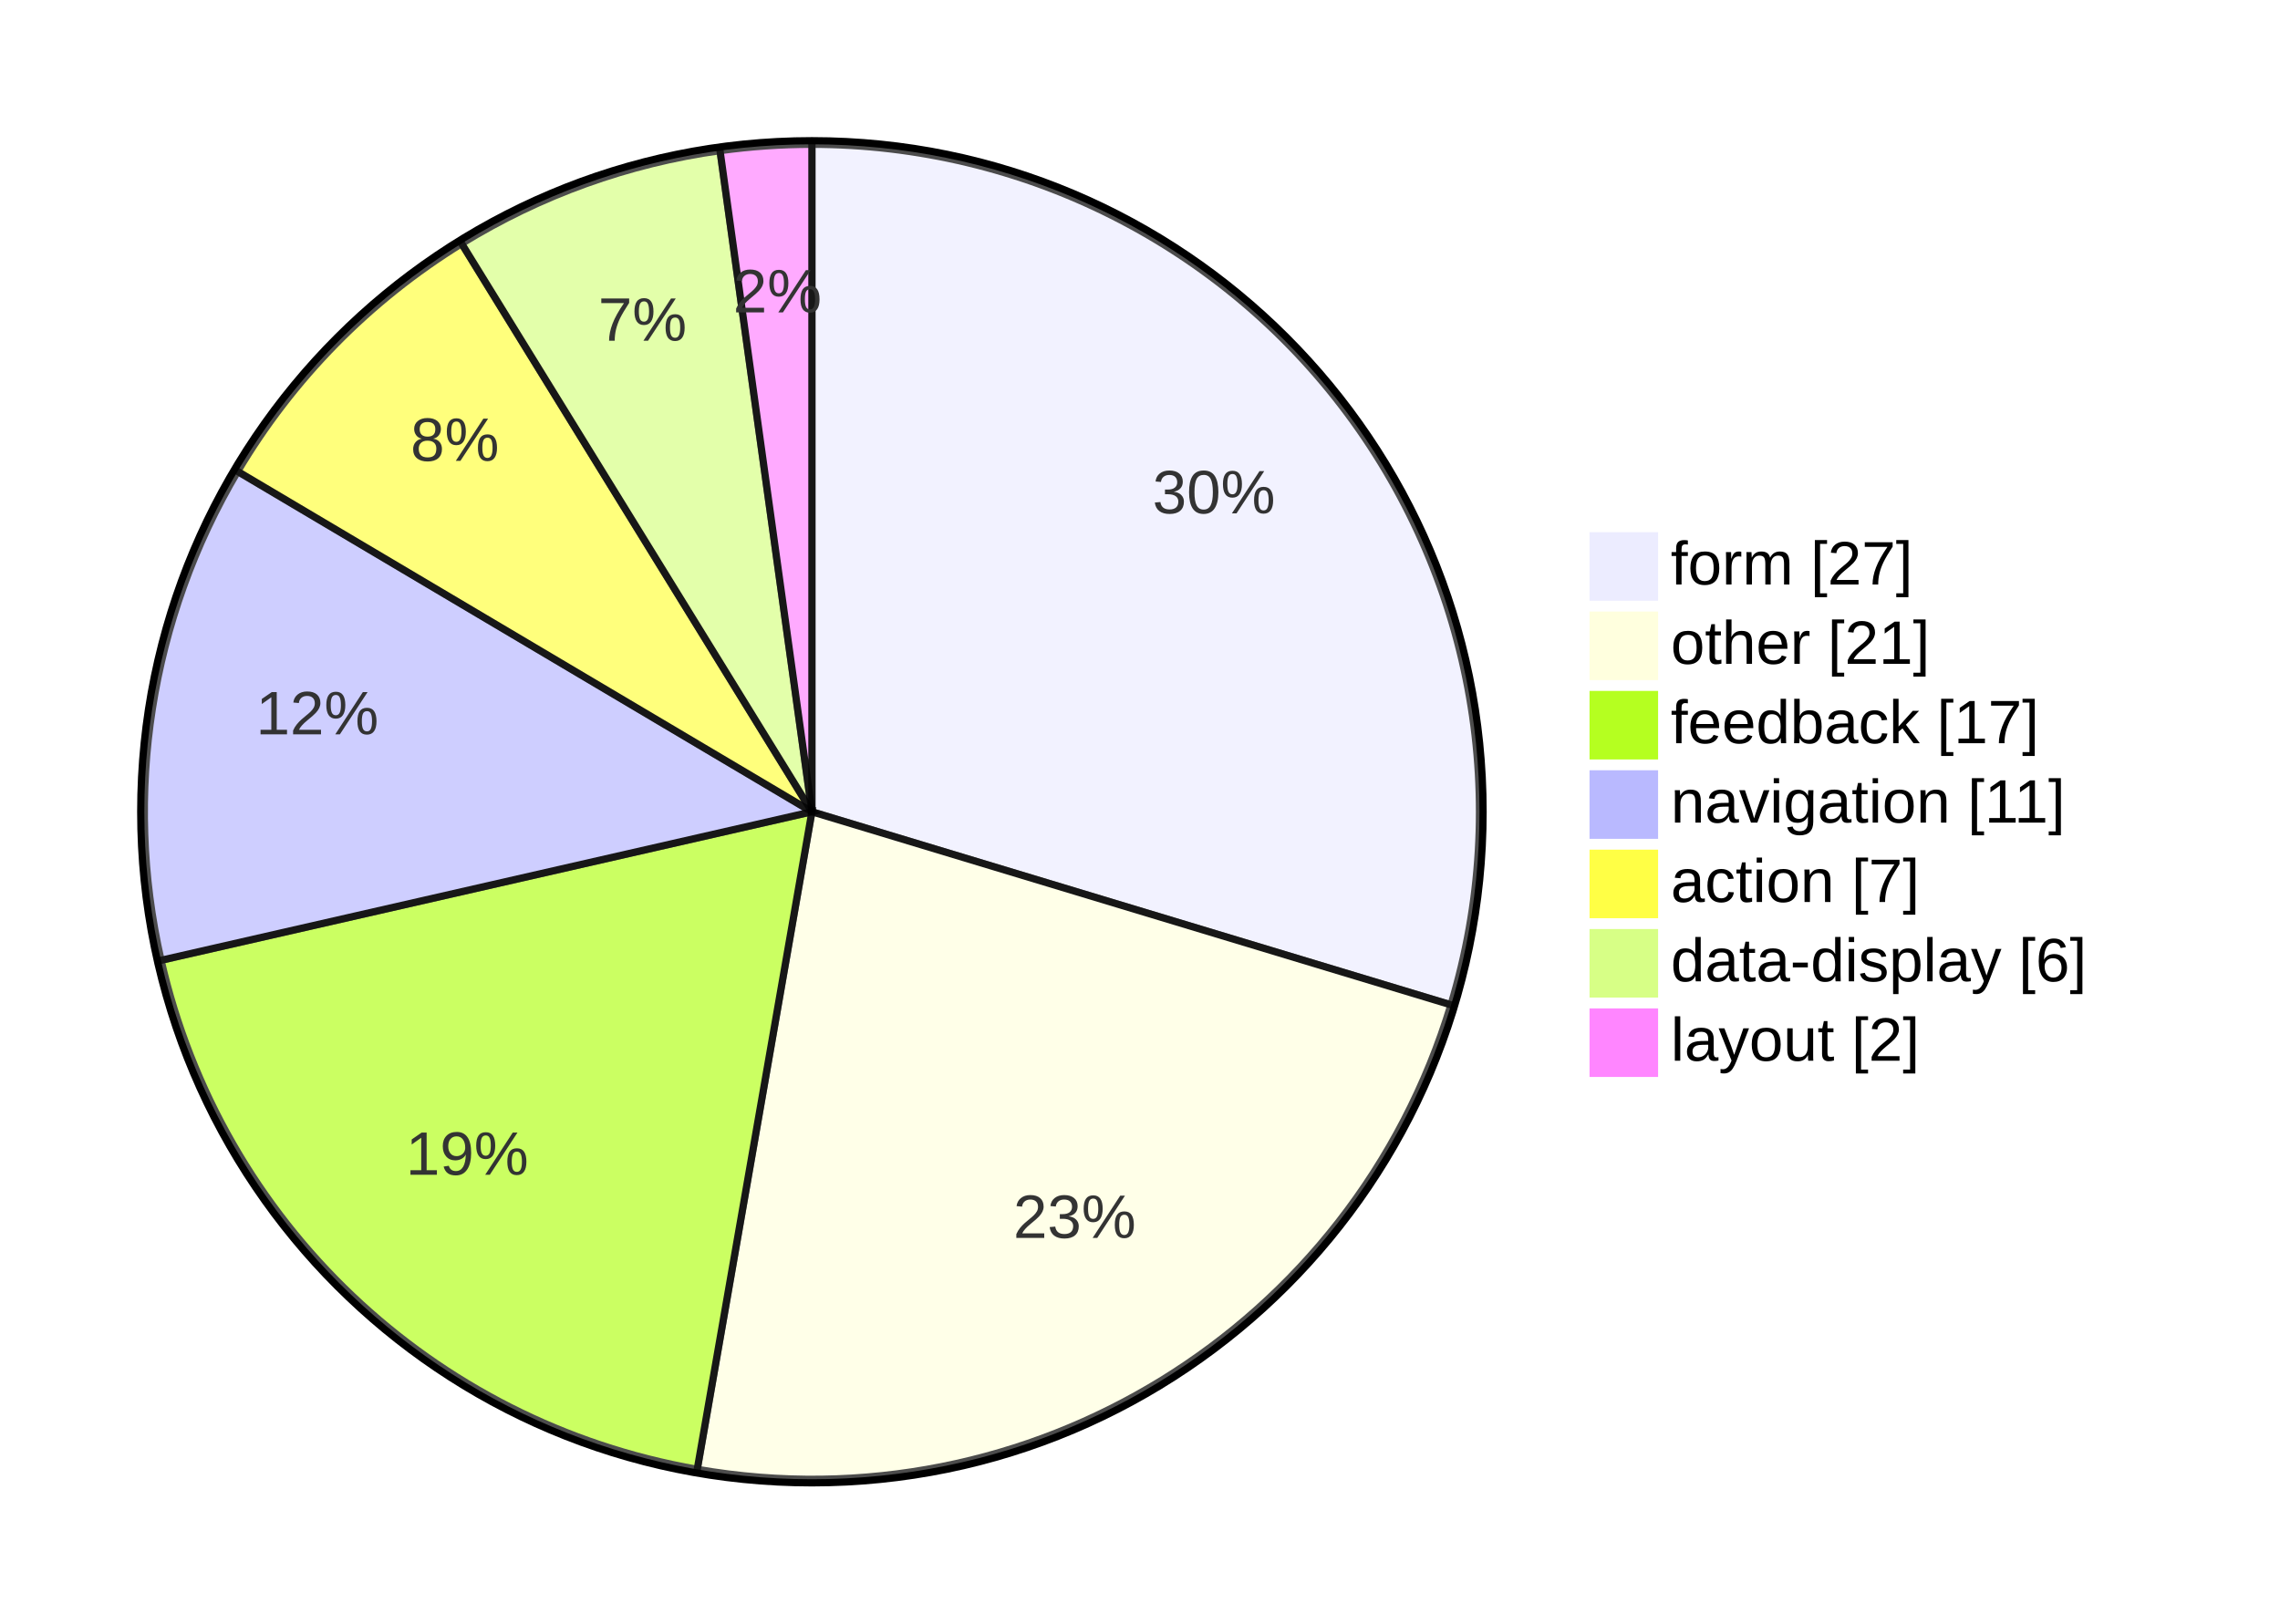
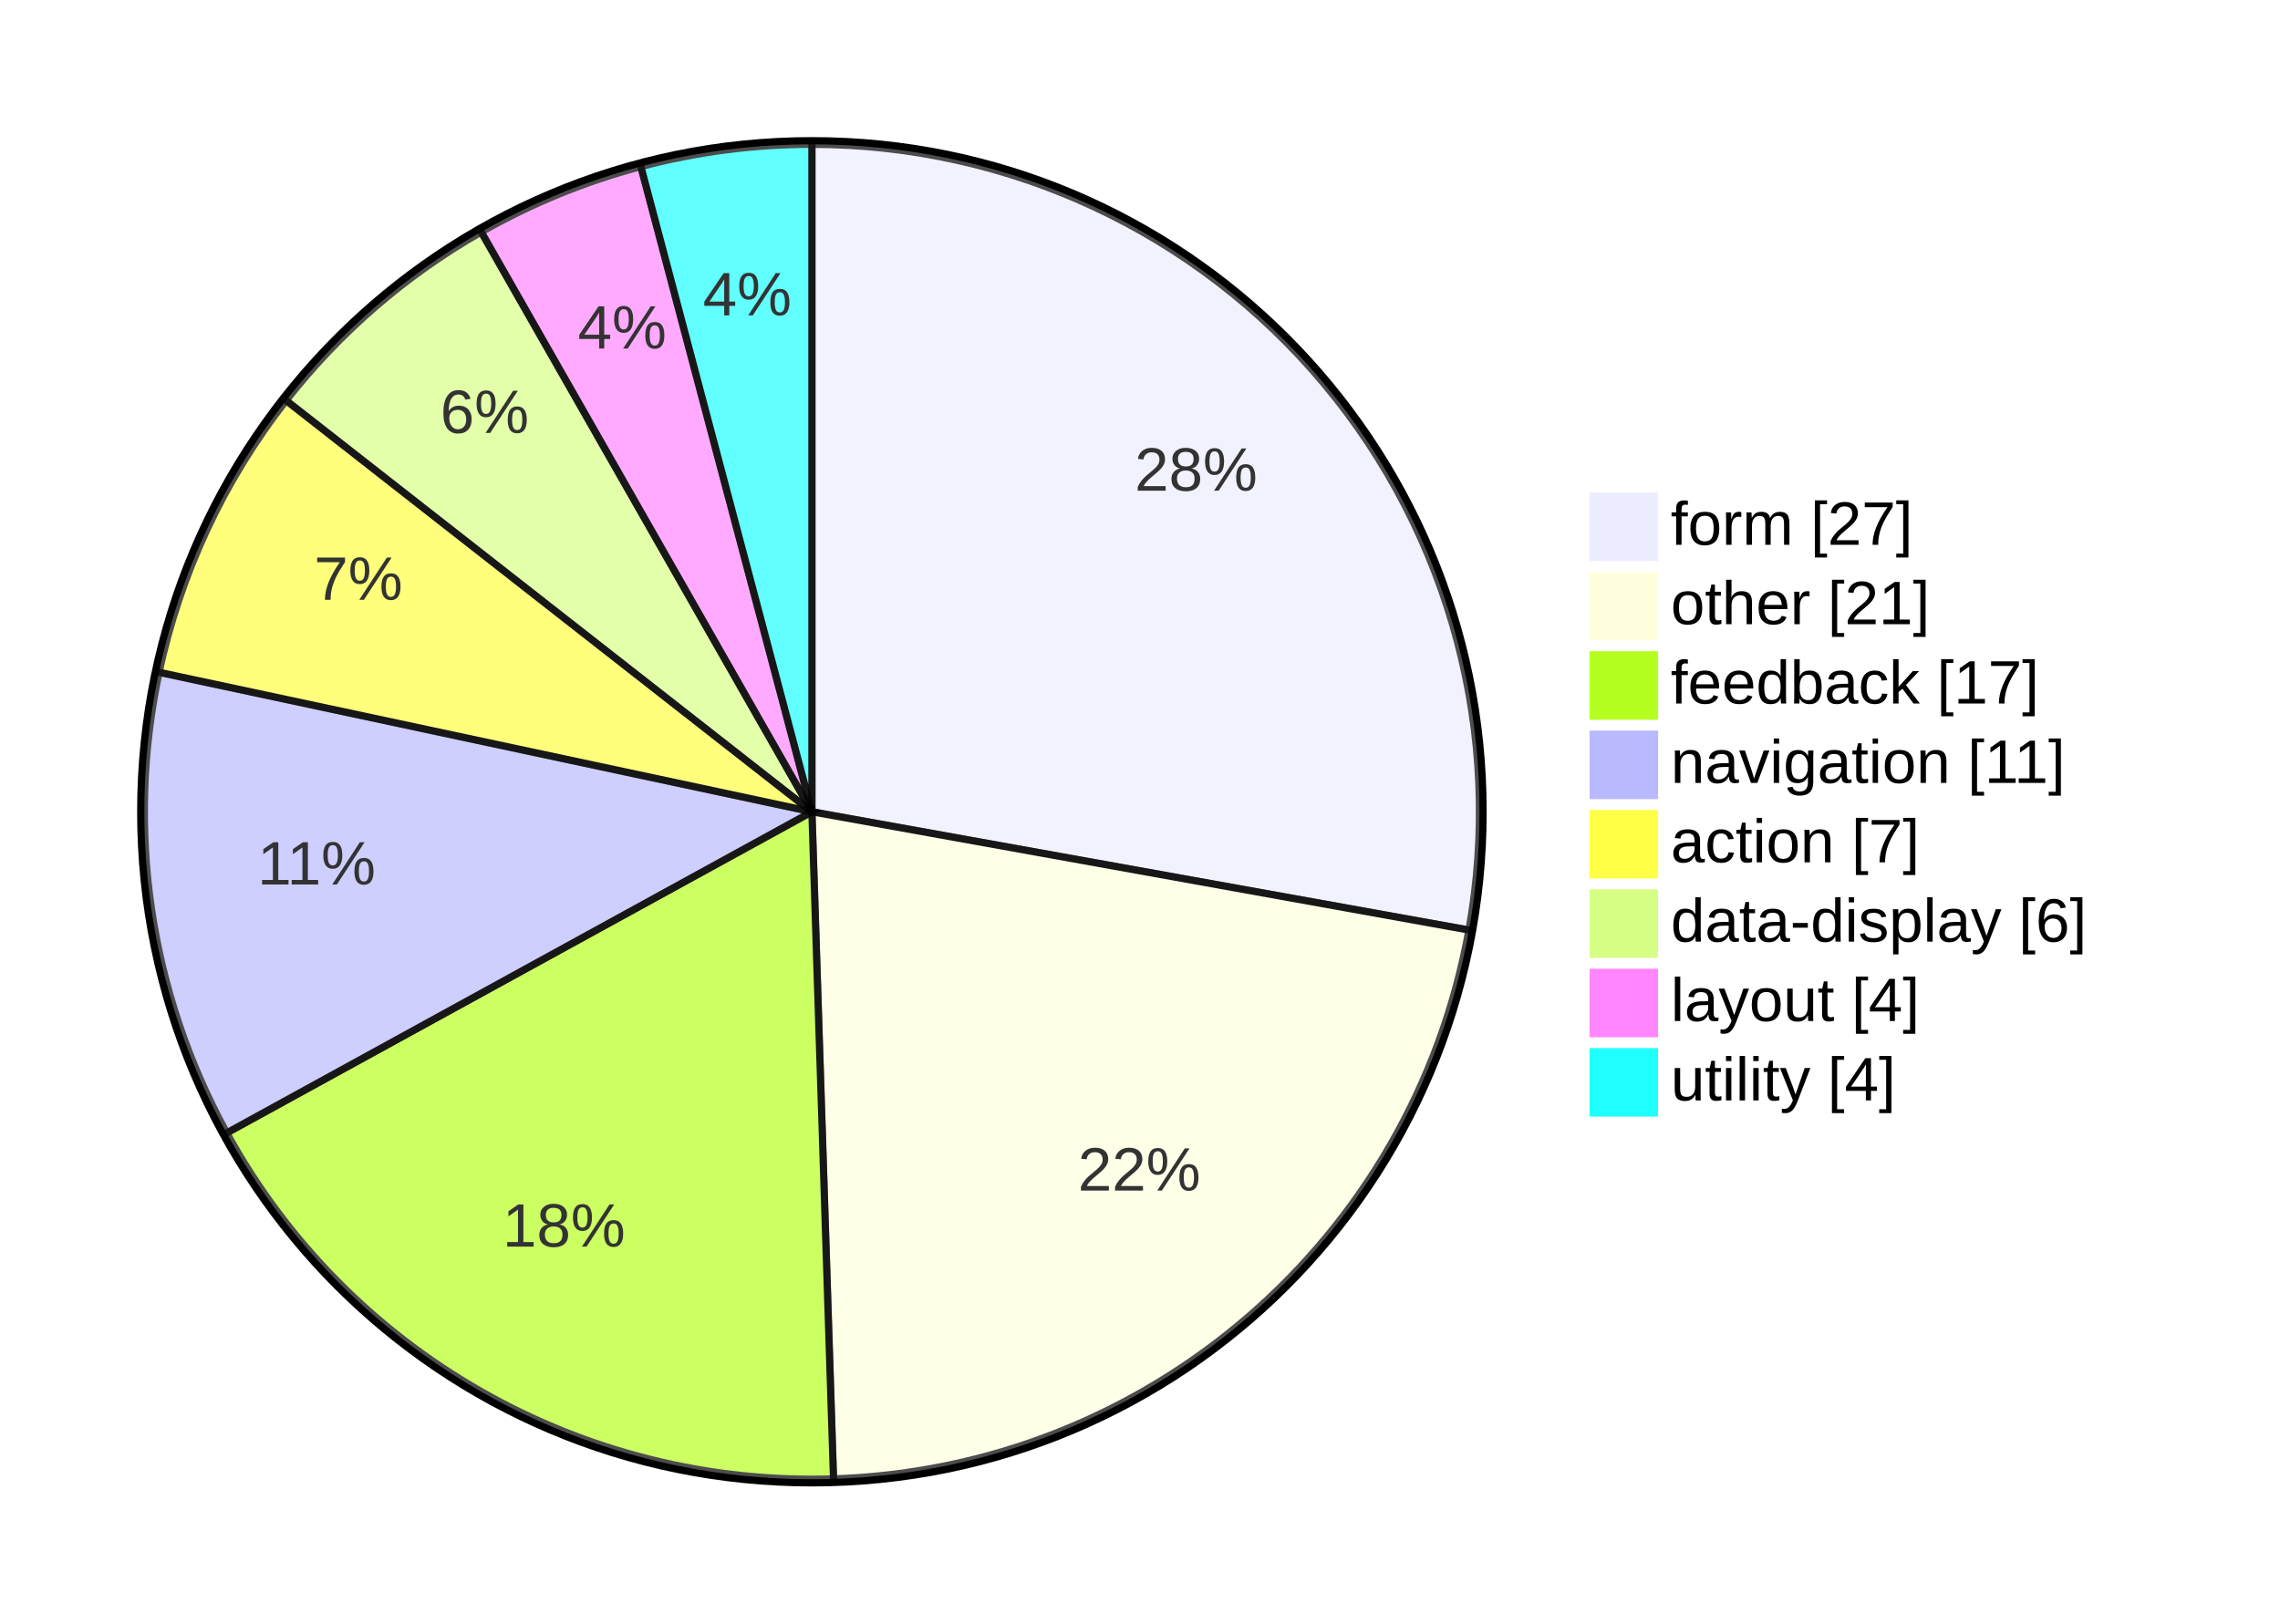
<svg xmlns="http://www.w3.org/2000/svg" id="diagram-stats-components" width="100%" viewBox="0 0 631.844 450" style="min-width: 800px" role="graphics-document document" aria-roledescription="pie">
  <style>#diagram-stats-components{font-family:"trebuchet ms",verdana,arial,sans-serif;font-size:16px;fill:#333;}@keyframes edge-animation-frame{from{stroke-dashoffset:0;}}@keyframes dash{to{stroke-dashoffset:0;}}#diagram-stats-components .edge-animation-slow{stroke-dasharray:9,5!important;stroke-dashoffset:900;animation:dash 50s linear infinite;stroke-linecap:round;}#diagram-stats-components .edge-animation-fast{stroke-dasharray:9,5!important;stroke-dashoffset:900;animation:dash 20s linear infinite;stroke-linecap:round;}#diagram-stats-components .error-icon{fill:#552222;}#diagram-stats-components .error-text{fill:#552222;stroke:#552222;}#diagram-stats-components .edge-thickness-normal{stroke-width:1px;}#diagram-stats-components .edge-thickness-thick{stroke-width:3.5px;}#diagram-stats-components .edge-pattern-solid{stroke-dasharray:0;}#diagram-stats-components .edge-thickness-invisible{stroke-width:0;fill:none;}#diagram-stats-components .edge-pattern-dashed{stroke-dasharray:3;}#diagram-stats-components .edge-pattern-dotted{stroke-dasharray:2;}#diagram-stats-components .marker{fill:#333333;stroke:#333333;}#diagram-stats-components .marker.cross{stroke:#333333;}#diagram-stats-components svg{font-family:"trebuchet ms",verdana,arial,sans-serif;font-size:16px;}#diagram-stats-components p{margin:0;}#diagram-stats-components .pieCircle{stroke:black;stroke-width:2px;opacity:0.7;}#diagram-stats-components .pieOuterCircle{stroke:black;stroke-width:2px;fill:none;}#diagram-stats-components .pieTitleText{text-anchor:middle;font-size:25px;fill:black;font-family:"trebuchet ms",verdana,arial,sans-serif;}#diagram-stats-components .slice{font-family:"trebuchet ms",verdana,arial,sans-serif;fill:#333;font-size:17px;}#diagram-stats-components .legend text{fill:black;font-family:"trebuchet ms",verdana,arial,sans-serif;font-size:17px;}#diagram-stats-components :root{--mermaid-font-family:"trebuchet ms",verdana,arial,sans-serif;}</style>
  <g />
  <g transform="translate(225,225)">
    <circle cx="0" cy="0" r="186" class="pieOuterCircle" />
-     <path d="M0,-185A185,185,0,0,1,177.092,53.512L0,0Z" fill="#ECECFF" class="pieCircle" />
-     <path d="M177.092,53.512A185,185,0,0,1,-31.775,182.251L0,0Z" fill="#ffffde" class="pieCircle" />
-     <path d="M-31.775,182.251A185,185,0,0,1,-180.362,41.166L0,0Z" fill="hsl(80, 100%, 56.275%)" class="pieCircle" />
-     <path d="M-180.362,41.166A185,185,0,0,1,-159.14,-94.338L0,0Z" fill="hsl(240, 100%, 86.275%)" class="pieCircle" />
-     <path d="M-159.14,-94.338A185,185,0,0,1,-97.07,-157.488L0,0Z" fill="hsl(60, 100%, 63.529%)" class="pieCircle" />
-     <path d="M-97.07,-157.488A185,185,0,0,1,-25.466,-183.239L0,0Z" fill="hsl(80, 100%, 76.275%)" class="pieCircle" />
-     <path d="M-25.466,-183.239A185,185,0,0,1,0,-185L0,0Z" fill="hsl(300, 100%, 76.275%)" class="pieCircle" />
-     <text transform="translate(111.4004,-82.71338)" class="slice" style="text-anchor: middle;">30%</text>
-     <text transform="translate(72.80275,118.1157)" class="slice" style="text-anchor: middle;">23%</text>
-     <text transform="translate(-95.53815,100.6182)" class="slice" style="text-anchor: middle;">19%</text>
-     <text transform="translate(-137.079,-21.4687)" class="slice" style="text-anchor: middle;">12%</text>
-     <text transform="translate(-98.95417,-97.26065)" class="slice" style="text-anchor: middle;">8%</text>
-     <text transform="translate(-46.95481,-130.5634)" class="slice" style="text-anchor: middle;">7%</text>
-     <text transform="translate(-9.572521,-138.4194)" class="slice" style="text-anchor: middle;">2%</text>
+     <path d="M0,-185A185,185,0,0,1,182.073,32.78L0,0Z" fill="#ECECFF" class="pieCircle" />
+     <path d="M182.073,32.78A185,185,0,0,1,5.991,184.903L0,0Z" fill="#ffffde" class="pieCircle" />
+     <path d="M5.991,184.903A185,185,0,0,1,-162.174,89.019L0,0Z" fill="hsl(80, 100%, 56.275%)" class="pieCircle" />
+     <path d="M-162.174,89.019A185,185,0,0,1,-180.916,-38.659L0,0Z" fill="hsl(240, 100%, 86.275%)" class="pieCircle" />
+     <path d="M-180.916,-38.659A185,185,0,0,1,-145.7,-114.002L0,0Z" fill="hsl(60, 100%, 63.529%)" class="pieCircle" />
+     <path d="M-145.7,-114.002A185,185,0,0,1,-91.634,-160.712L0,0Z" fill="hsl(80, 100%, 76.275%)" class="pieCircle" />
+     <path d="M-91.634,-160.712A185,185,0,0,1,-47.399,-178.825L0,0Z" fill="hsl(300, 100%, 76.275%)" class="pieCircle" />
+     <path d="M-47.399,-178.825A185,185,0,0,1,0,-185L0,0Z" fill="hsl(180, 100%, 56.275%)" class="pieCircle" />
+     <text transform="translate(106.449,-88.99539)" class="slice" style="text-anchor: middle;">28%</text>
+     <text transform="translate(90.70746,104.9939)" class="slice" style="text-anchor: middle;">22%</text>
+     <text transform="translate(-68.72537,120.5338)" class="slice" style="text-anchor: middle;">18%</text>
+     <text transform="translate(-137.279,20.15046)" class="slice" style="text-anchor: middle;">11%</text>
+     <text transform="translate(-125.6974,-58.75139)" class="slice" style="text-anchor: middle;">7%</text>
+     <text transform="translate(-90.70746,-104.9939)" class="slice" style="text-anchor: middle;">6%</text>
+     <text transform="translate(-52.57793,-128.4022)" class="slice" style="text-anchor: middle;">4%</text>
+     <text transform="translate(-17.92485,-137.5873)" class="slice" style="text-anchor: middle;">4%</text>
    <text x="0" y="-200" class="pieTitleText" />
-     <g class="legend" transform="translate(216,-77)">
+     <g class="legend" transform="translate(216,-88)">
      <rect width="18" height="18" style="fill: rgb(236, 236, 255); stroke: rgb(236, 236, 255);" />
      <text x="22" y="14">form [27]</text>
    </g>
-     <g class="legend" transform="translate(216,-55)">
+     <g class="legend" transform="translate(216,-66)">
      <rect width="18" height="18" style="fill: rgb(255, 255, 222); stroke: rgb(255, 255, 222);" />
      <text x="22" y="14">other [21]</text>
    </g>
-     <g class="legend" transform="translate(216,-33)">
+     <g class="legend" transform="translate(216,-44)">
      <rect width="18" height="18" style="fill: rgb(181, 255, 32); stroke: rgb(181, 255, 32);" />
      <text x="22" y="14">feedback [17]</text>
    </g>
-     <g class="legend" transform="translate(216,-11)">
+     <g class="legend" transform="translate(216,-22)">
      <rect width="18" height="18" style="fill: rgb(185, 185, 255); stroke: rgb(185, 185, 255);" />
      <text x="22" y="14">navigation [11]</text>
    </g>
-     <g class="legend" transform="translate(216,11)">
+     <g class="legend" transform="translate(216,0)">
      <rect width="18" height="18" style="fill: rgb(255, 255, 69); stroke: rgb(255, 255, 69);" />
      <text x="22" y="14">action [7]</text>
    </g>
-     <g class="legend" transform="translate(216,33)">
+     <g class="legend" transform="translate(216,22)">
      <rect width="18" height="18" style="fill: rgb(215, 255, 134); stroke: rgb(215, 255, 134);" />
      <text x="22" y="14">data-display [6]</text>
    </g>
-     <g class="legend" transform="translate(216,55)">
+     <g class="legend" transform="translate(216,44)">
      <rect width="18" height="18" style="fill: rgb(255, 134, 255); stroke: rgb(255, 134, 255);" />
-       <text x="22" y="14">layout [2]</text>
+       <text x="22" y="14">layout [4]</text>
+     </g>
+     <g class="legend" transform="translate(216,66)">
+       <rect width="18" height="18" style="fill: rgb(32, 255, 255); stroke: rgb(32, 255, 255);" />
+       <text x="22" y="14">utility [4]</text>
    </g>
  </g>
</svg>
